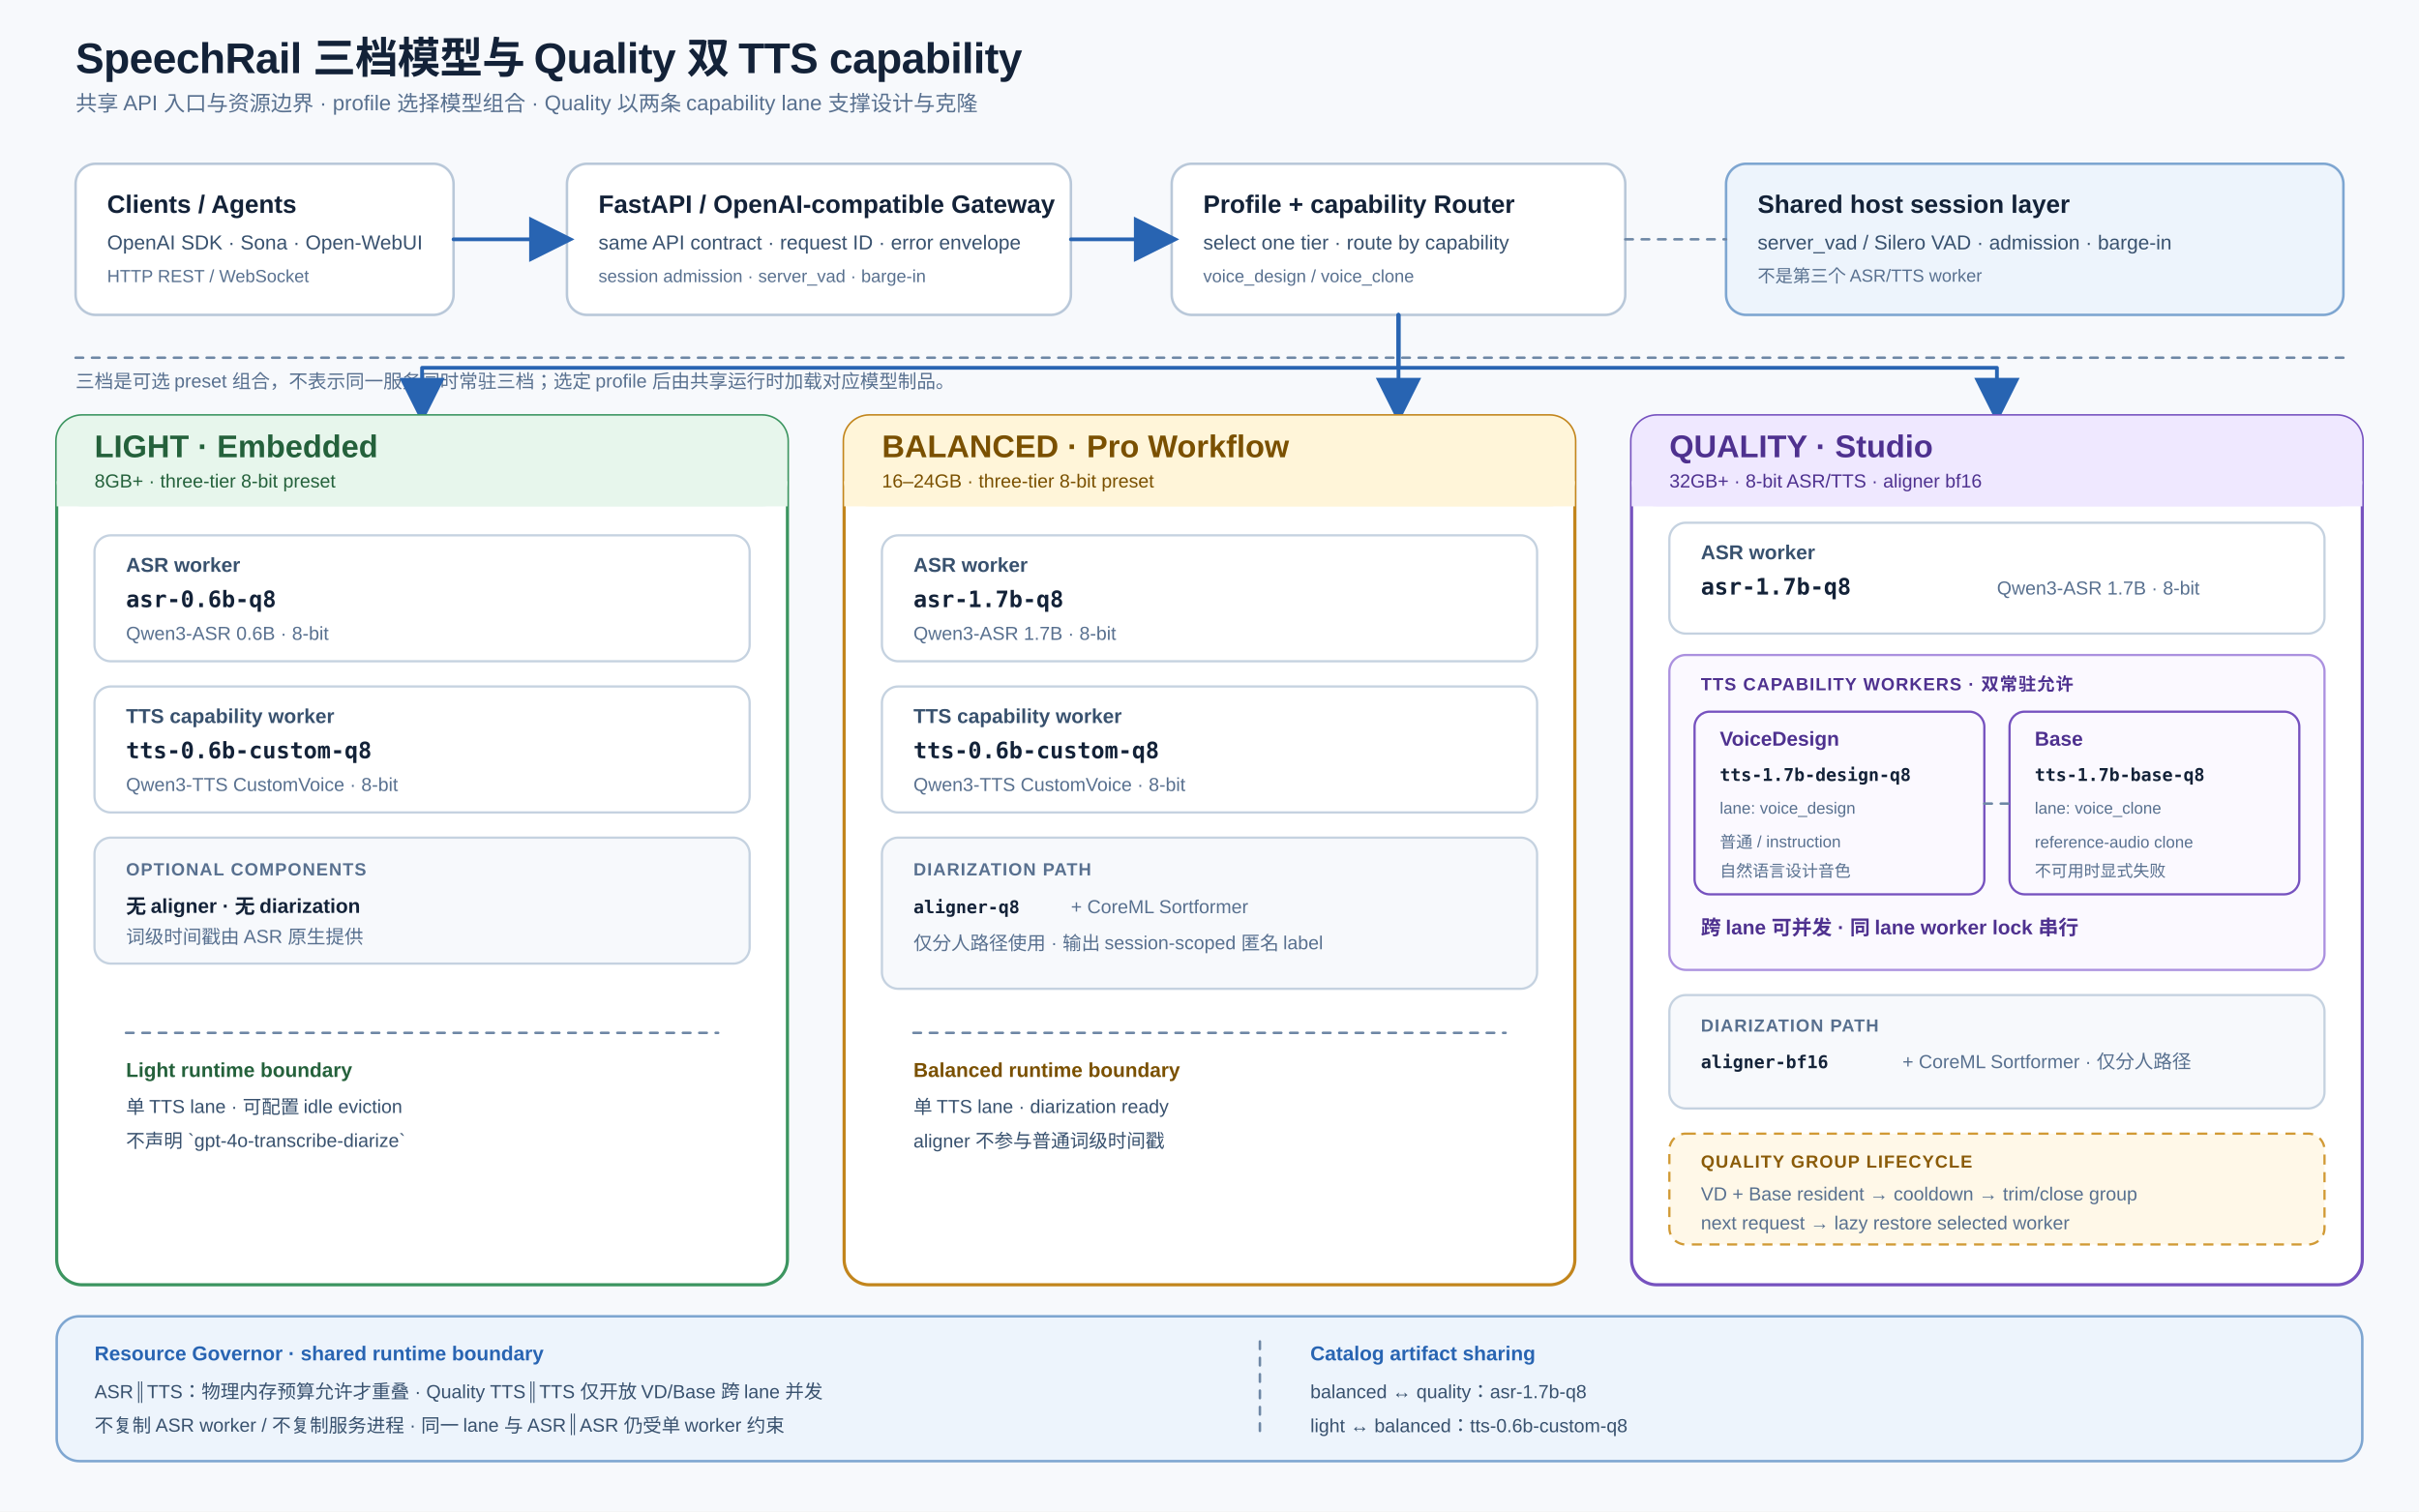
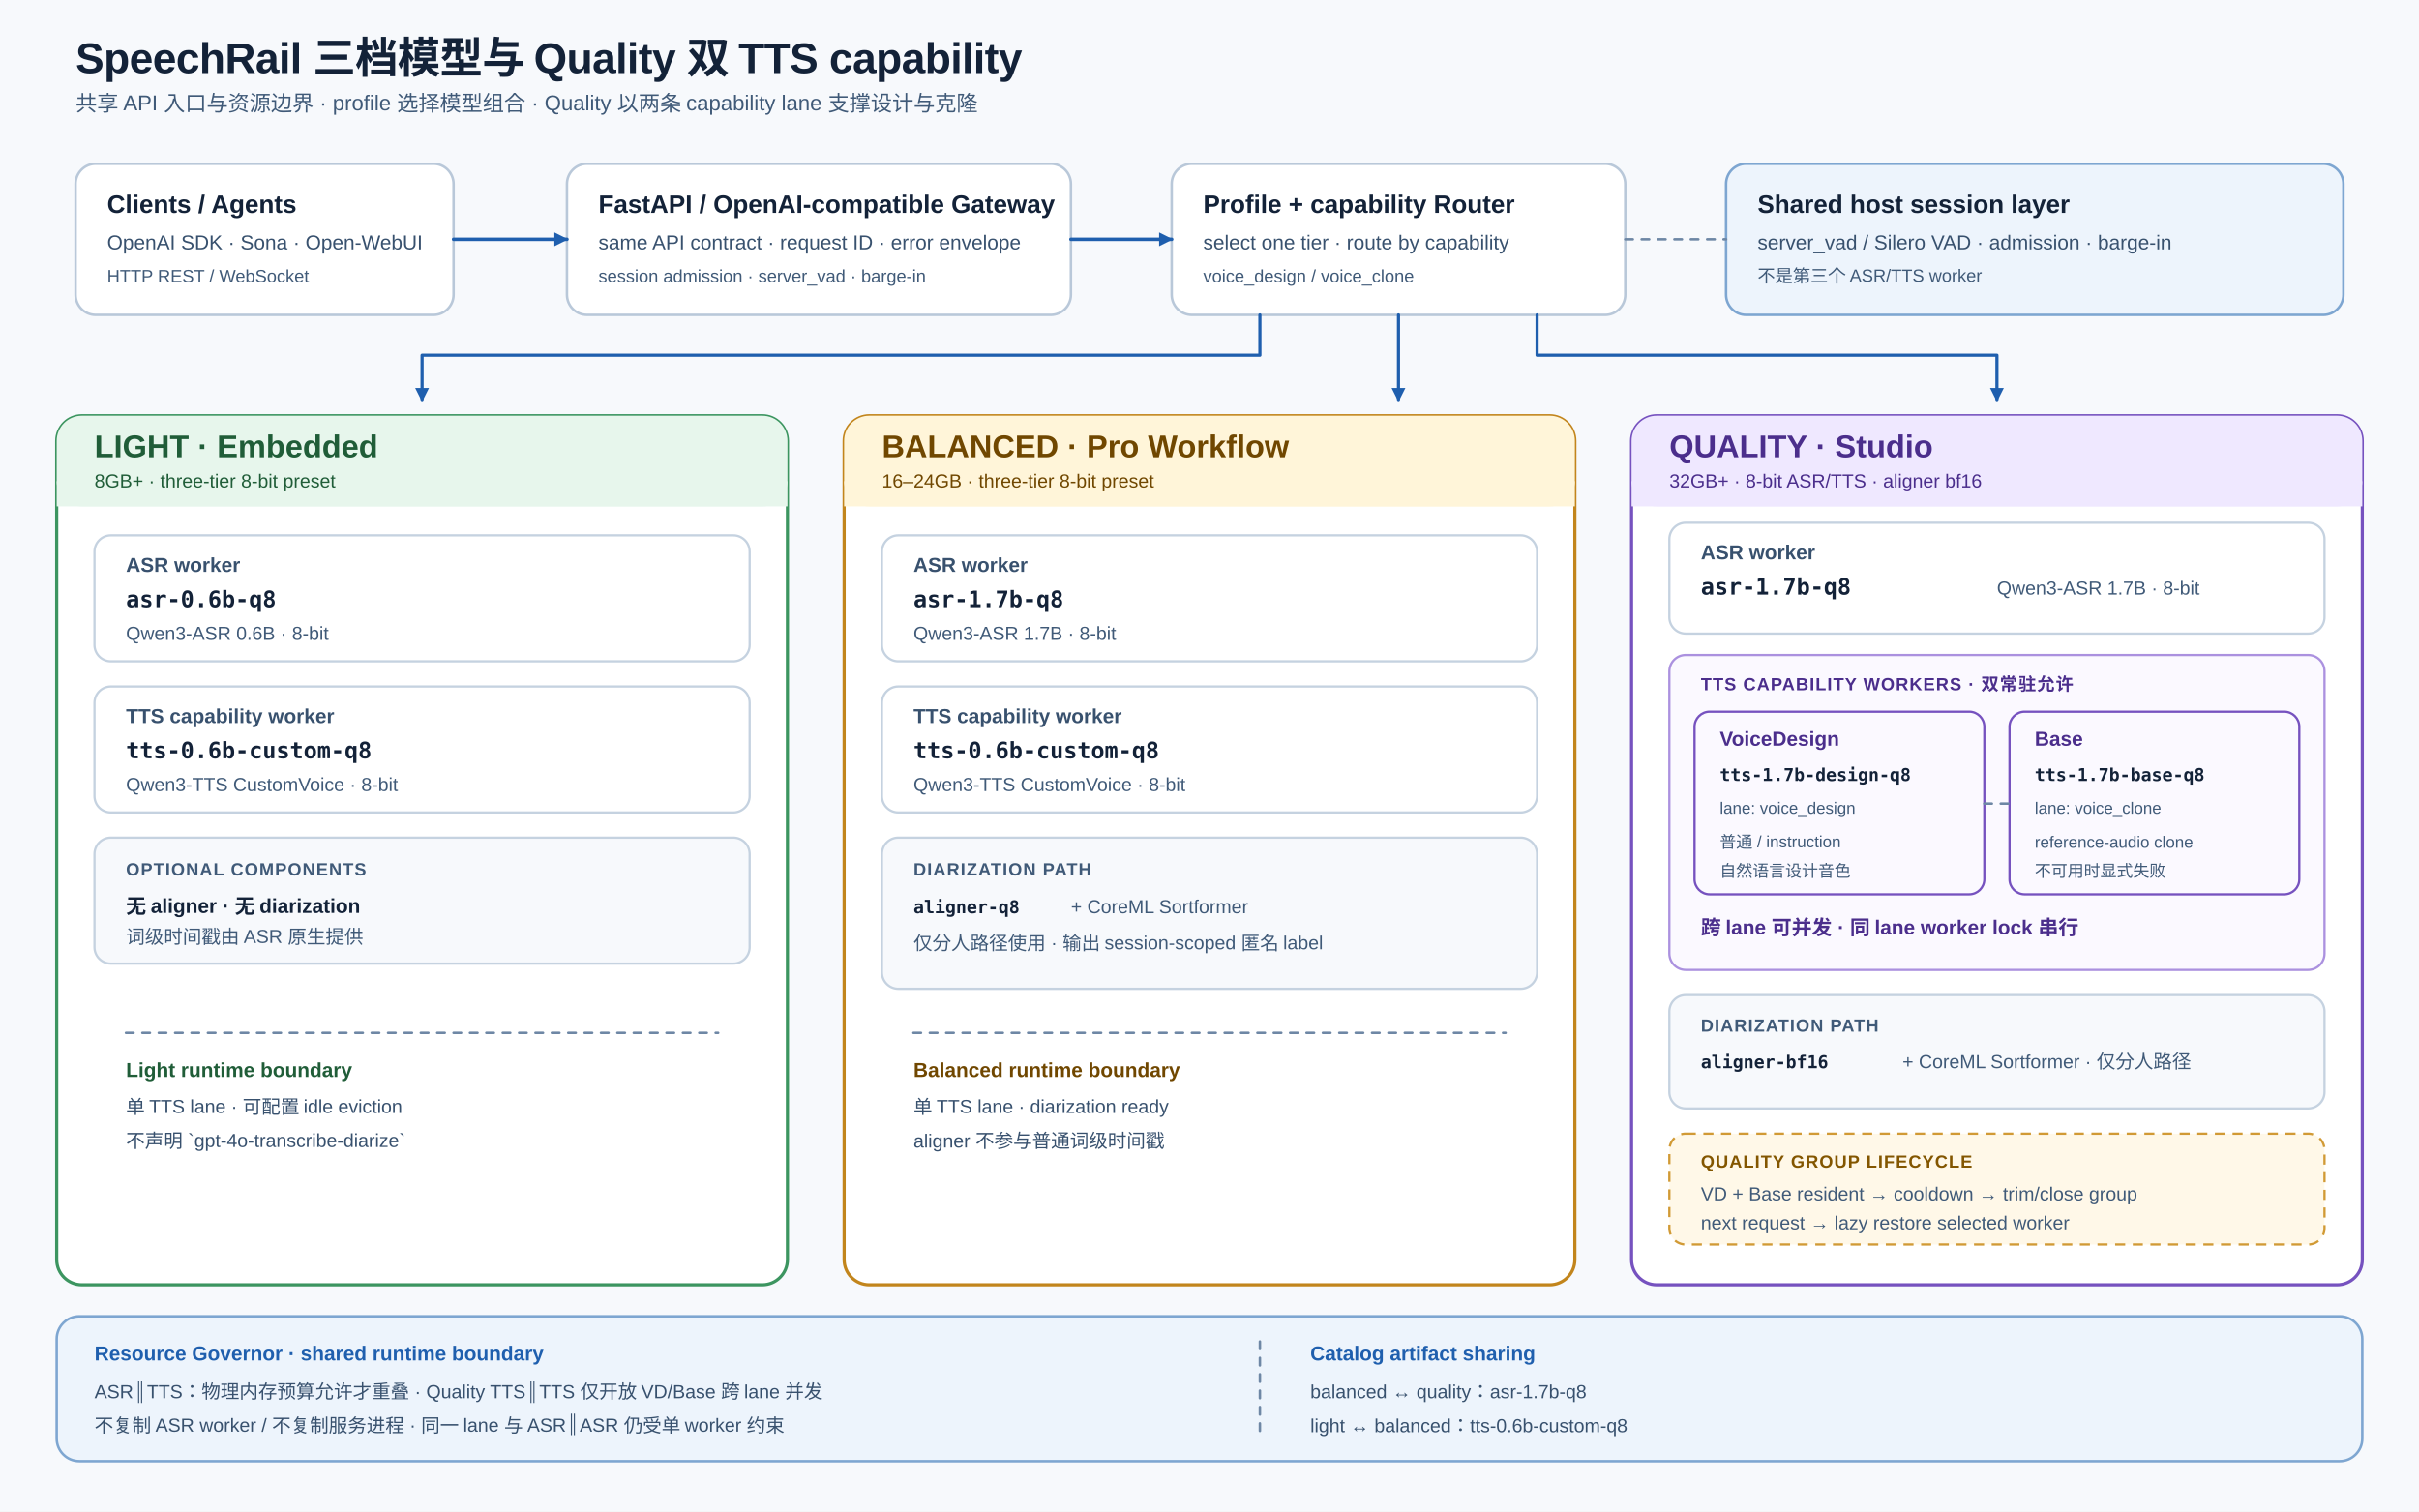
<svg xmlns="http://www.w3.org/2000/svg" width="1920" height="1200" viewBox="0 0 1920 1200" role="img" aria-labelledby="diagram-title diagram-desc">
  <defs>
    <style>
      
        text {
          font-family: -apple-system, BlinkMacSystemFont, "SF Pro Text", "Helvetica Neue", Arial, sans-serif;
          fill: #132238;
        }
        .canvas { fill: #f7f9fc; }
        .title { font-size: 34px; font-weight: 700; letter-spacing: -0.4px; }
-         .subtitle { font-size: 17px; font-weight: 400; fill: #58708f; }
+         .subtitle { font-size: 17px; font-weight: 400; fill: #405a78; }
        .box-title { font-size: 20px; font-weight: 700; }
        .box-copy { font-size: 16px; font-weight: 500; fill: #38516e; }
-         .box-copy-small { font-size: 14px; font-weight: 400; fill: #58708f; }
+         .box-copy-small { font-size: 14px; font-weight: 400; fill: #405a78; }
        .profile-title { font-size: 25px; font-weight: 700; }
        .profile-subtitle { font-size: 15px; font-weight: 500; }
-         .section-label { font-size: 14px; font-weight: 700; letter-spacing: 0.8px; fill: #58708f; }
+         .section-label { font-size: 14px; font-weight: 700; letter-spacing: 0.8px; fill: #405a78; }
        .model-title { font-size: 16px; font-weight: 700; fill: #38516e; }
        .model-key { font-family: "SFMono-Regular", Menlo, Consolas, monospace; font-size: 18px; font-weight: 700; }
        .model-key-small { font-family: "SFMono-Regular", Menlo, Consolas, monospace; font-size: 14px; font-weight: 700; }
-         .model-copy { font-size: 15px; font-weight: 500; fill: #58708f; }
-         .model-copy-small { font-size: 13px; font-weight: 500; fill: #58708f; }
-         .note { font-size: 15px; font-weight: 500; fill: #58708f; }
+         .model-copy { font-size: 15px; font-weight: 500; fill: #405a78; }
+         .model-copy-small { font-size: 13px; font-weight: 500; fill: #405a78; }
+         .note { font-size: 15px; font-weight: 500; fill: #405a78; }
        .callout { font-size: 16px; font-weight: 700; }
        .footer-title { font-size: 16px; font-weight: 700; }
        .footer-copy { font-size: 15px; font-weight: 500; fill: #38516e; }
-         .flow { fill: none; stroke: #2864b2; stroke-width: 3; stroke-linecap: round; stroke-linejoin: round; }
+         .flow { fill: none; stroke: #1f5fae; stroke-width: 2.75; stroke-linecap: round; stroke-linejoin: round; }
+         .route-flow { fill: none; stroke: #1f5fae; stroke-width: 2.5; stroke-linecap: round; stroke-linejoin: round; }
        .lifecycle { fill: none; stroke: #a56600; stroke-width: 2.5; stroke-dasharray: 10 8; stroke-linecap: round; stroke-linejoin: round; }
        .shared-line { fill: none; stroke: #6e87a5; stroke-width: 2; stroke-dasharray: 6 7; stroke-linecap: round; }
        .top-box { fill: #ffffff; stroke: #b9c8d9; stroke-width: 2; }
        .shared-box { fill: #edf4fc; stroke: #7ea6d1; stroke-width: 2; }
        .profile-card { fill: #ffffff; stroke-width: 2.5; }
        .model-card { fill: #ffffff; stroke: #c5d2e0; stroke-width: 1.8; }
        .quality-model-card { fill: #fbf9ff; stroke: #ab91df; stroke-width: 1.8; }
        .aux-card { fill: #f7f9fc; stroke: #c5d2e0; stroke-width: 1.8; }
        .lifecycle-box { fill: #fff8e8; stroke: #d19a35; stroke-width: 1.8; stroke-dasharray: 8 6; }
        .light-fill { fill: #e7f6ec; }
        .light-stroke { stroke: #3c9560; }
-         .light-text { fill: #24613b; }
+         .light-text { fill: #205d38; }
        .balanced-fill { fill: #fff5d9; }
        .balanced-stroke { stroke: #c2851c; }
-         .balanced-text { fill: #7a5000; }
+         .balanced-text { fill: #704700; }
        .quality-fill { fill: #efe8ff; }
        .quality-stroke { stroke: #7652bf; }
-         .quality-text { fill: #4e318f; }
-         .blue-text { fill: #2864b2; }
-         .orange-text { fill: #8a5b08; }
+         .quality-text { fill: #4b2e8c; }
+         .blue-text { fill: #1f5fae; }
+         .orange-text { fill: #835600; }
      
    </style>
-     <marker id="flow-arrow" markerWidth="12" markerHeight="12" refX="10" refY="6" orient="auto" markerUnits="strokeWidth">
-       <path d="M0,0 L12,6 L0,12 Z" fill="#2864b2" />
+     <marker id="flow-arrow" markerWidth="11" markerHeight="11" refX="10" refY="5.5" orient="auto" markerUnits="userSpaceOnUse">
+       <path d="M0,0 L11,5.5 L0,11 Z" fill="#1f5fae" />
    </marker>
-     <marker id="lifecycle-arrow" markerWidth="12" markerHeight="12" refX="10" refY="6" orient="auto" markerUnits="strokeWidth">
-       <path d="M0,0 L12,6 L0,12 Z" fill="#a56600" />
+     <marker id="lifecycle-arrow" markerWidth="11" markerHeight="11" refX="10" refY="5.5" orient="auto" markerUnits="userSpaceOnUse">
+       <path d="M0,0 L11,5.5 L0,11 Z" fill="#a56600" />
    </marker>
  </defs>
  <rect class="canvas" x="0" y="0" width="1920" height="1200" />
  <text class="title" x="60" y="58">SpeechRail 三档模型与 Quality 双 TTS capability</text>
  <text class="subtitle" x="60" y="88">共享 API 入口与资源边界 · profile 选择模型组合 · Quality 以两条 capability lane 支撑设计与克隆</text>
  <rect class="top-box" x="60" y="130" width="300" height="120" rx="16" />
  <text class="box-title" x="85" y="169">Clients / Agents</text>
  <text class="box-copy" x="85" y="198">OpenAI SDK · Sona · Open-WebUI</text>
  <text class="box-copy-small" x="85" y="224">HTTP REST / WebSocket</text>
  <rect class="top-box" x="450" y="130" width="400" height="120" rx="16" />
  <text class="box-title" x="475" y="169">FastAPI / OpenAI-compatible Gateway</text>
  <text class="box-copy" x="475" y="198">same API contract · request ID · error envelope</text>
  <text class="box-copy-small" x="475" y="224">session admission · server_vad · barge-in</text>
  <rect class="top-box" x="930" y="130" width="360" height="120" rx="16" />
  <text class="box-title" x="955" y="169">Profile + capability Router</text>
  <text class="box-copy" x="955" y="198">select one tier · route by capability</text>
  <text class="box-copy-small" x="955" y="224">voice_design / voice_clone</text>
  <rect class="shared-box" x="1370" y="130" width="490" height="120" rx="16" />
  <text class="box-title" x="1395" y="169">Shared host session layer</text>
  <text class="box-copy" x="1395" y="198">server_vad / Silero VAD · admission · barge-in</text>
  <text class="box-copy-small" x="1395" y="224">不是第三个 ASR/TTS worker</text>
  <path class="flow" d="M360 190 H450" marker-end="url(#flow-arrow)" />
  <path class="flow" d="M850 190 H930" marker-end="url(#flow-arrow)" />
  <path class="shared-line" d="M1290 190 H1370" />
-   <path class="shared-line" d="M60 284 H1860" />
-   <text class="note" x="60" y="308">三档是可选 preset 组合，不表示同一服务同时常驻三档；选定 profile 后由共享运行时加载对应模型制品。</text>
-   <path class="flow" d="M1110 250 V292 H335 V330" marker-end="url(#flow-arrow)" />
-   <path class="flow" d="M1110 250 V330" marker-end="url(#flow-arrow)" />
-   <path class="flow" d="M1110 250 V292 H1585 V330" marker-end="url(#flow-arrow)" />
+   <path class="route-flow" d="M1000 250 V282 H335 V318" marker-end="url(#flow-arrow)" />
+   <path class="route-flow" d="M1110 250 V318" marker-end="url(#flow-arrow)" />
+   <path class="route-flow" d="M1220 250 V282 H1585 V318" marker-end="url(#flow-arrow)" />
  <rect class="profile-card light-stroke" x="45" y="330" width="580" height="690" rx="20" />
  <rect class="light-fill" x="45" y="330" width="580" height="72" rx="20" />
  <rect class="light-fill" x="45" y="382" width="580" height="20" />
  <text class="profile-title light-text" x="75" y="363">LIGHT · Embedded</text>
  <text class="profile-subtitle light-text" x="75" y="387">8GB+ · three-tier 8-bit preset</text>
  <rect class="model-card" x="75" y="425" width="520" height="100" rx="13" />
  <text class="model-title" x="100" y="454">ASR worker</text>
  <text class="model-key" x="100" y="482">asr-0.6b-q8</text>
  <text class="model-copy" x="100" y="508">Qwen3-ASR 0.6B · 8-bit</text>
  <rect class="model-card" x="75" y="545" width="520" height="100" rx="13" />
  <text class="model-title" x="100" y="574">TTS capability worker</text>
  <text class="model-key" x="100" y="602">tts-0.6b-custom-q8</text>
  <text class="model-copy" x="100" y="628">Qwen3-TTS CustomVoice · 8-bit</text>
  <rect class="aux-card" x="75" y="665" width="520" height="100" rx="13" />
  <text class="section-label" x="100" y="695">OPTIONAL COMPONENTS</text>
  <text class="callout" x="100" y="725">无 aligner · 无 diarization</text>
  <text class="model-copy" x="100" y="749">词级时间戳由 ASR 原生提供</text>
  <path class="shared-line" d="M100 820 H570" />
  <text class="footer-title light-text" x="100" y="855">Light runtime boundary</text>
  <text class="footer-copy" x="100" y="884">单 TTS lane · 可配置 idle eviction</text>
  <text class="footer-copy" x="100" y="911">不声明 `gpt-4o-transcribe-diarize`</text>
  <rect class="profile-card balanced-stroke" x="670" y="330" width="580" height="690" rx="20" />
  <rect class="balanced-fill" x="670" y="330" width="580" height="72" rx="20" />
  <rect class="balanced-fill" x="670" y="382" width="580" height="20" />
  <text class="profile-title balanced-text" x="700" y="363">BALANCED · Pro Workflow</text>
  <text class="profile-subtitle balanced-text" x="700" y="387">16–24GB · three-tier 8-bit preset</text>
  <rect class="model-card" x="700" y="425" width="520" height="100" rx="13" />
  <text class="model-title" x="725" y="454">ASR worker</text>
  <text class="model-key" x="725" y="482">asr-1.7b-q8</text>
  <text class="model-copy" x="725" y="508">Qwen3-ASR 1.7B · 8-bit</text>
  <rect class="model-card" x="700" y="545" width="520" height="100" rx="13" />
  <text class="model-title" x="725" y="574">TTS capability worker</text>
  <text class="model-key" x="725" y="602">tts-0.6b-custom-q8</text>
  <text class="model-copy" x="725" y="628">Qwen3-TTS CustomVoice · 8-bit</text>
  <rect class="aux-card" x="700" y="665" width="520" height="120" rx="13" />
  <text class="section-label" x="725" y="695">DIARIZATION PATH</text>
  <text class="model-key-small" x="725" y="725">aligner-q8</text>
  <text class="model-copy" x="850" y="725">+ CoreML Sortformer</text>
  <text class="model-copy" x="725" y="754">仅分人路径使用 · 输出 session-scoped 匿名 label</text>
  <path class="shared-line" d="M725 820 H1195" />
  <text class="footer-title balanced-text" x="725" y="855">Balanced runtime boundary</text>
  <text class="footer-copy" x="725" y="884">单 TTS lane · diarization ready</text>
  <text class="footer-copy" x="725" y="911">aligner 不参与普通词级时间戳</text>
  <rect class="profile-card quality-stroke" x="1295" y="330" width="580" height="690" rx="20" />
  <rect class="quality-fill" x="1295" y="330" width="580" height="72" rx="20" />
  <rect class="quality-fill" x="1295" y="382" width="580" height="20" />
  <text class="profile-title quality-text" x="1325" y="363">QUALITY · Studio</text>
  <text class="profile-subtitle quality-text" x="1325" y="387">32GB+ · 8-bit ASR/TTS · aligner bf16</text>
  <rect class="model-card" x="1325" y="415" width="520" height="88" rx="13" />
  <text class="model-title" x="1350" y="444">ASR worker</text>
  <text class="model-key" x="1350" y="472">asr-1.7b-q8</text>
  <text class="model-copy" x="1585" y="472">Qwen3-ASR 1.7B · 8-bit</text>
  <rect class="quality-model-card" x="1325" y="520" width="520" height="250" rx="13" />
  <text class="section-label quality-text" x="1350" y="548">TTS CAPABILITY WORKERS · 双常驻允许</text>
  <rect class="quality-model-card quality-stroke" x="1345" y="565" width="230" height="145" rx="12" />
  <text class="model-title quality-text" x="1365" y="592">VoiceDesign</text>
  <text class="model-key-small" x="1365" y="620">tts-1.7b-design-q8</text>
  <text class="model-copy-small" x="1365" y="646">lane: voice_design</text>
  <text class="model-copy-small" x="1365" y="673">普通 / instruction</text>
  <text class="model-copy-small" x="1365" y="696">自然语言设计音色</text>
  <rect class="quality-model-card quality-stroke" x="1595" y="565" width="230" height="145" rx="12" />
  <text class="model-title quality-text" x="1615" y="592">Base</text>
  <text class="model-key-small" x="1615" y="620">tts-1.7b-base-q8</text>
  <text class="model-copy-small" x="1615" y="646">lane: voice_clone</text>
  <text class="model-copy-small" x="1615" y="673">reference-audio clone</text>
  <text class="model-copy-small" x="1615" y="696">不可用时显式失败</text>
  <path class="shared-line" d="M1575 638 H1595" />
  <text class="callout quality-text" x="1350" y="742">跨 lane 可并发 · 同 lane worker lock 串行</text>
  <rect class="aux-card" x="1325" y="790" width="520" height="90" rx="13" />
  <text class="section-label" x="1350" y="819">DIARIZATION PATH</text>
  <text class="model-key-small" x="1350" y="848">aligner-bf16</text>
  <text class="model-copy" x="1510" y="848">+ CoreML Sortformer · 仅分人路径</text>
  <rect class="lifecycle-box" x="1325" y="900" width="520" height="88" rx="13" />
  <text class="section-label orange-text" x="1350" y="927">QUALITY GROUP LIFECYCLE</text>
  <text class="model-copy" x="1350" y="953">VD + Base resident → cooldown → trim/close group</text>
  <text class="model-copy" x="1350" y="976">next request → lazy restore selected worker</text>
  <rect class="shared-box" x="45" y="1045" width="1830" height="115" rx="18" />
  <text class="footer-title blue-text" x="75" y="1080">Resource Governor · shared runtime boundary</text>
  <text class="footer-copy" x="75" y="1110">ASR∥TTS：物理内存预算允许才重叠 · Quality TTS∥TTS 仅开放 VD/Base 跨 lane 并发</text>
  <text class="footer-copy" x="75" y="1137">不复制 ASR worker / 不复制服务进程 · 同一 lane 与 ASR∥ASR 仍受单 worker 约束</text>
  <path class="shared-line" d="M1000 1065 V1140" />
  <text class="footer-title blue-text" x="1040" y="1080">Catalog artifact sharing</text>
  <text class="footer-copy" x="1040" y="1110">balanced ↔ quality：asr-1.7b-q8</text>
  <text class="footer-copy" x="1040" y="1137">light ↔ balanced：tts-0.6b-custom-q8</text>
</svg>
